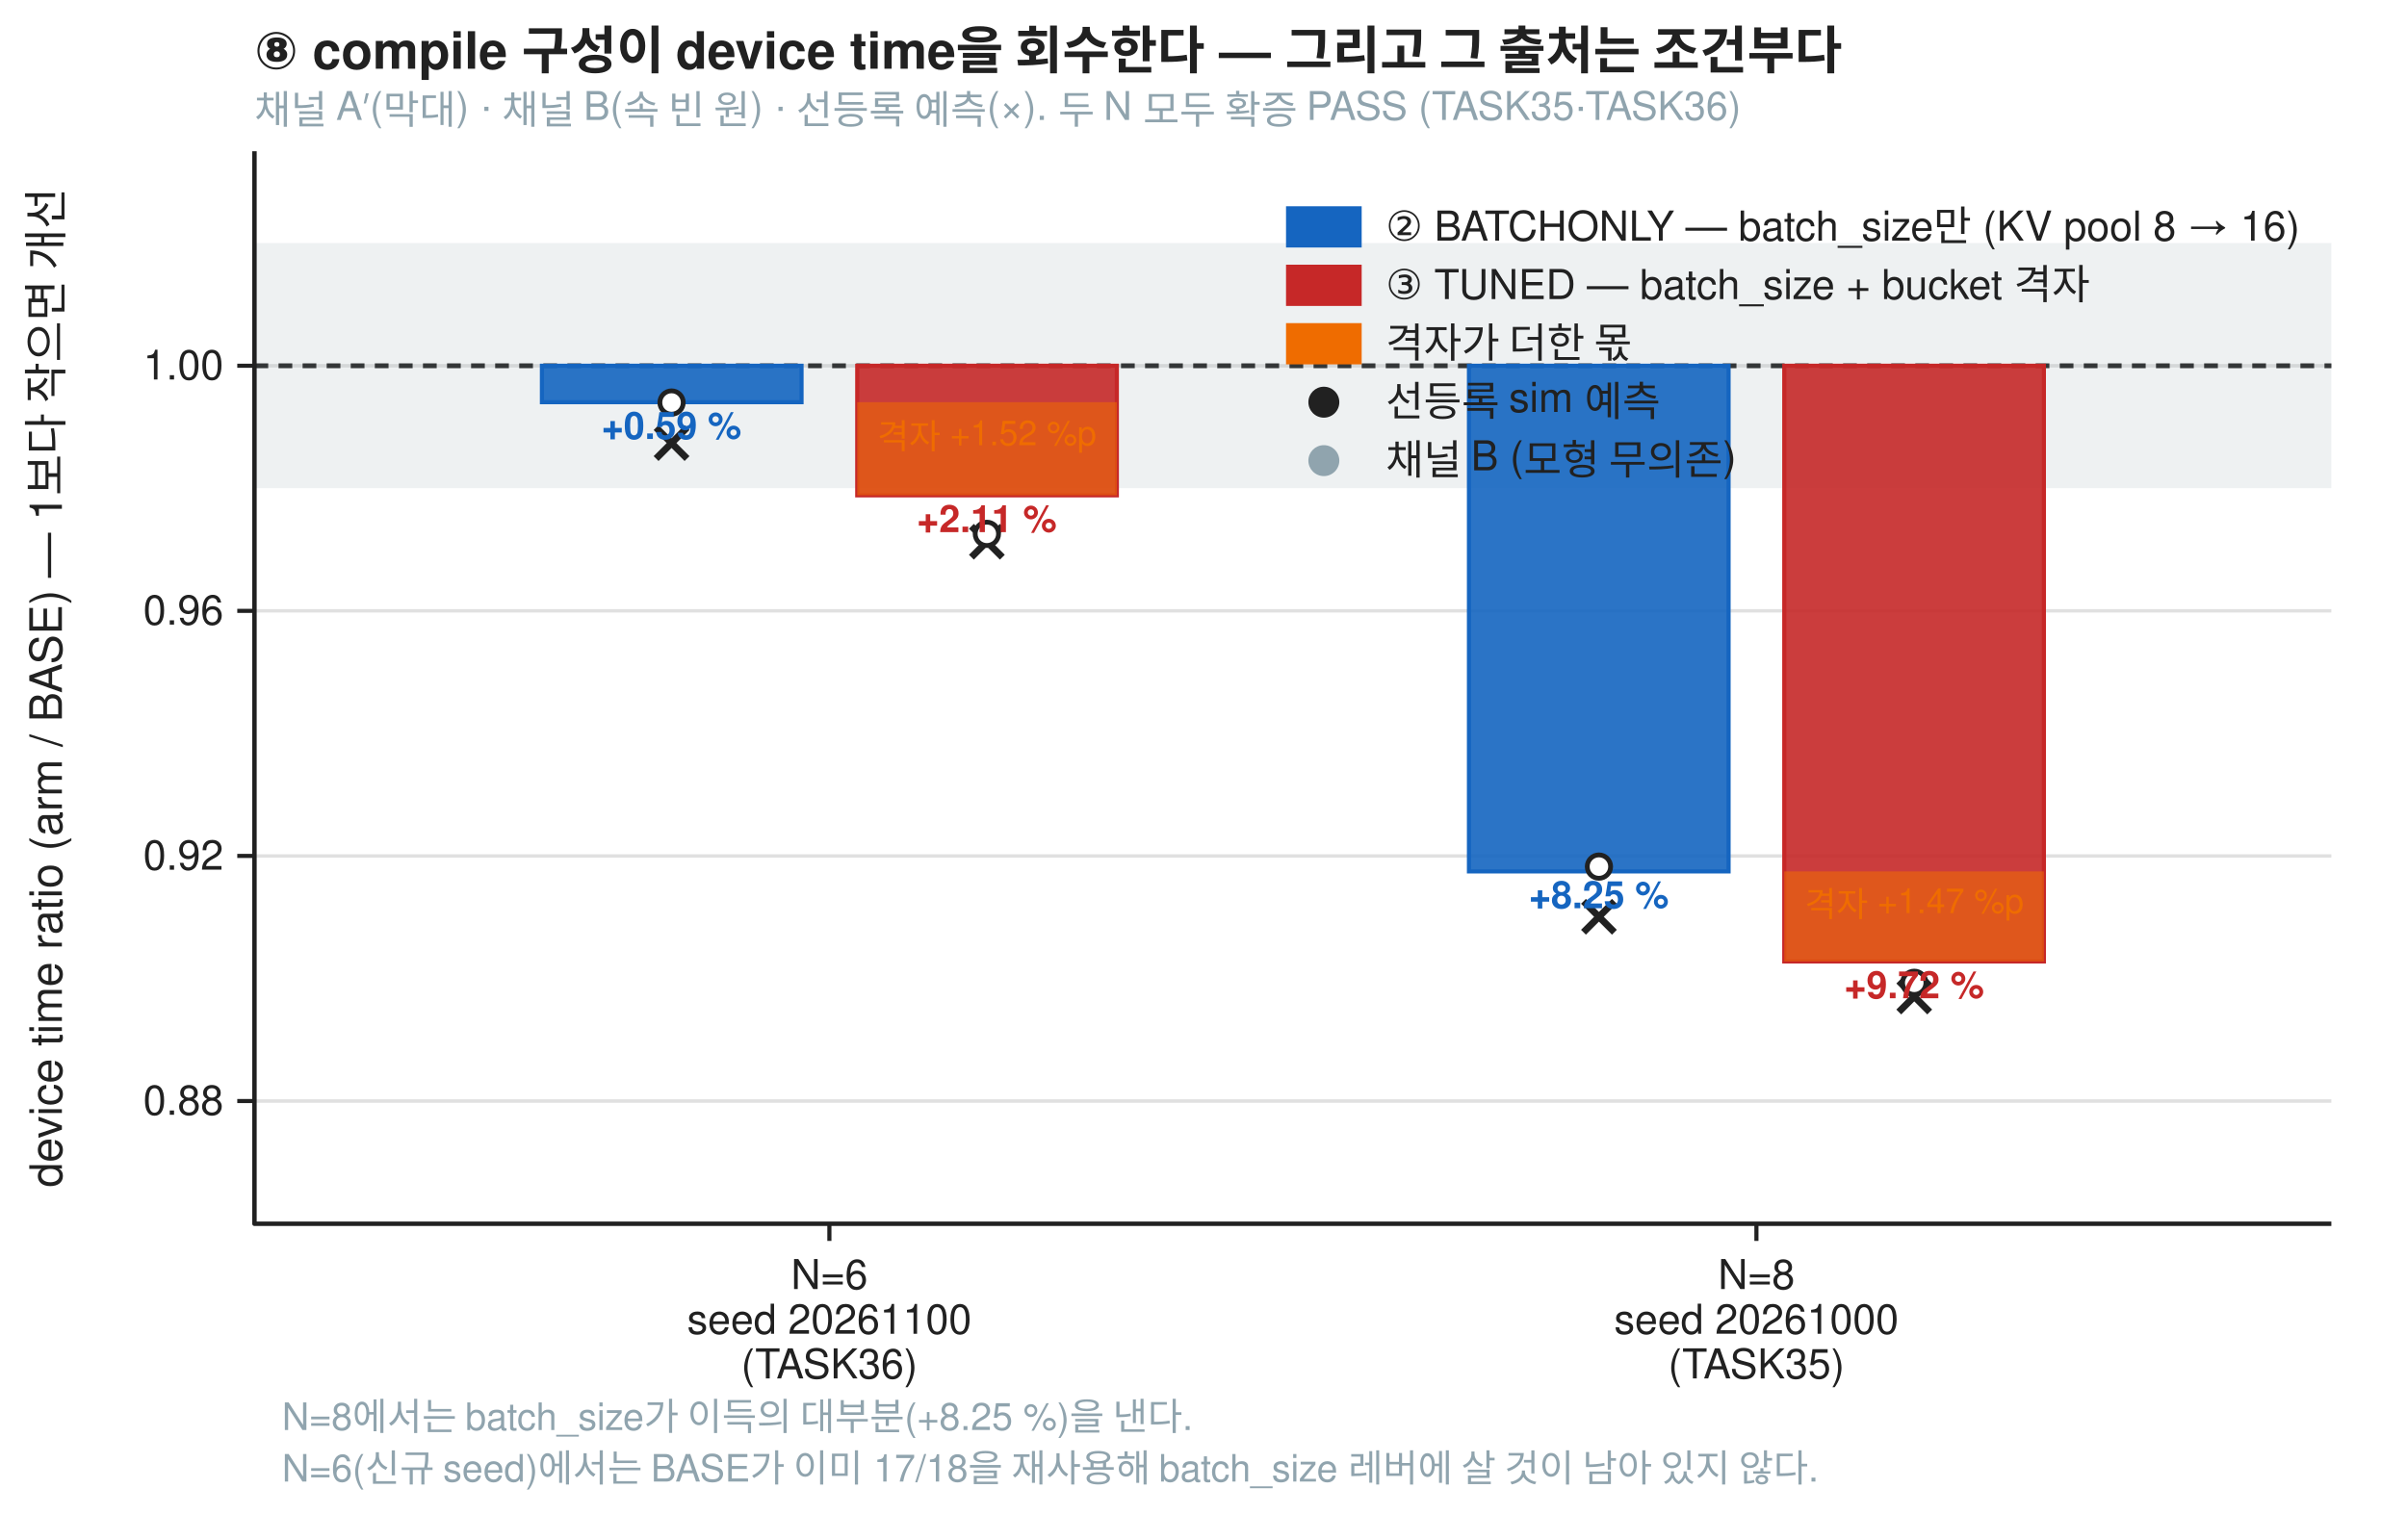
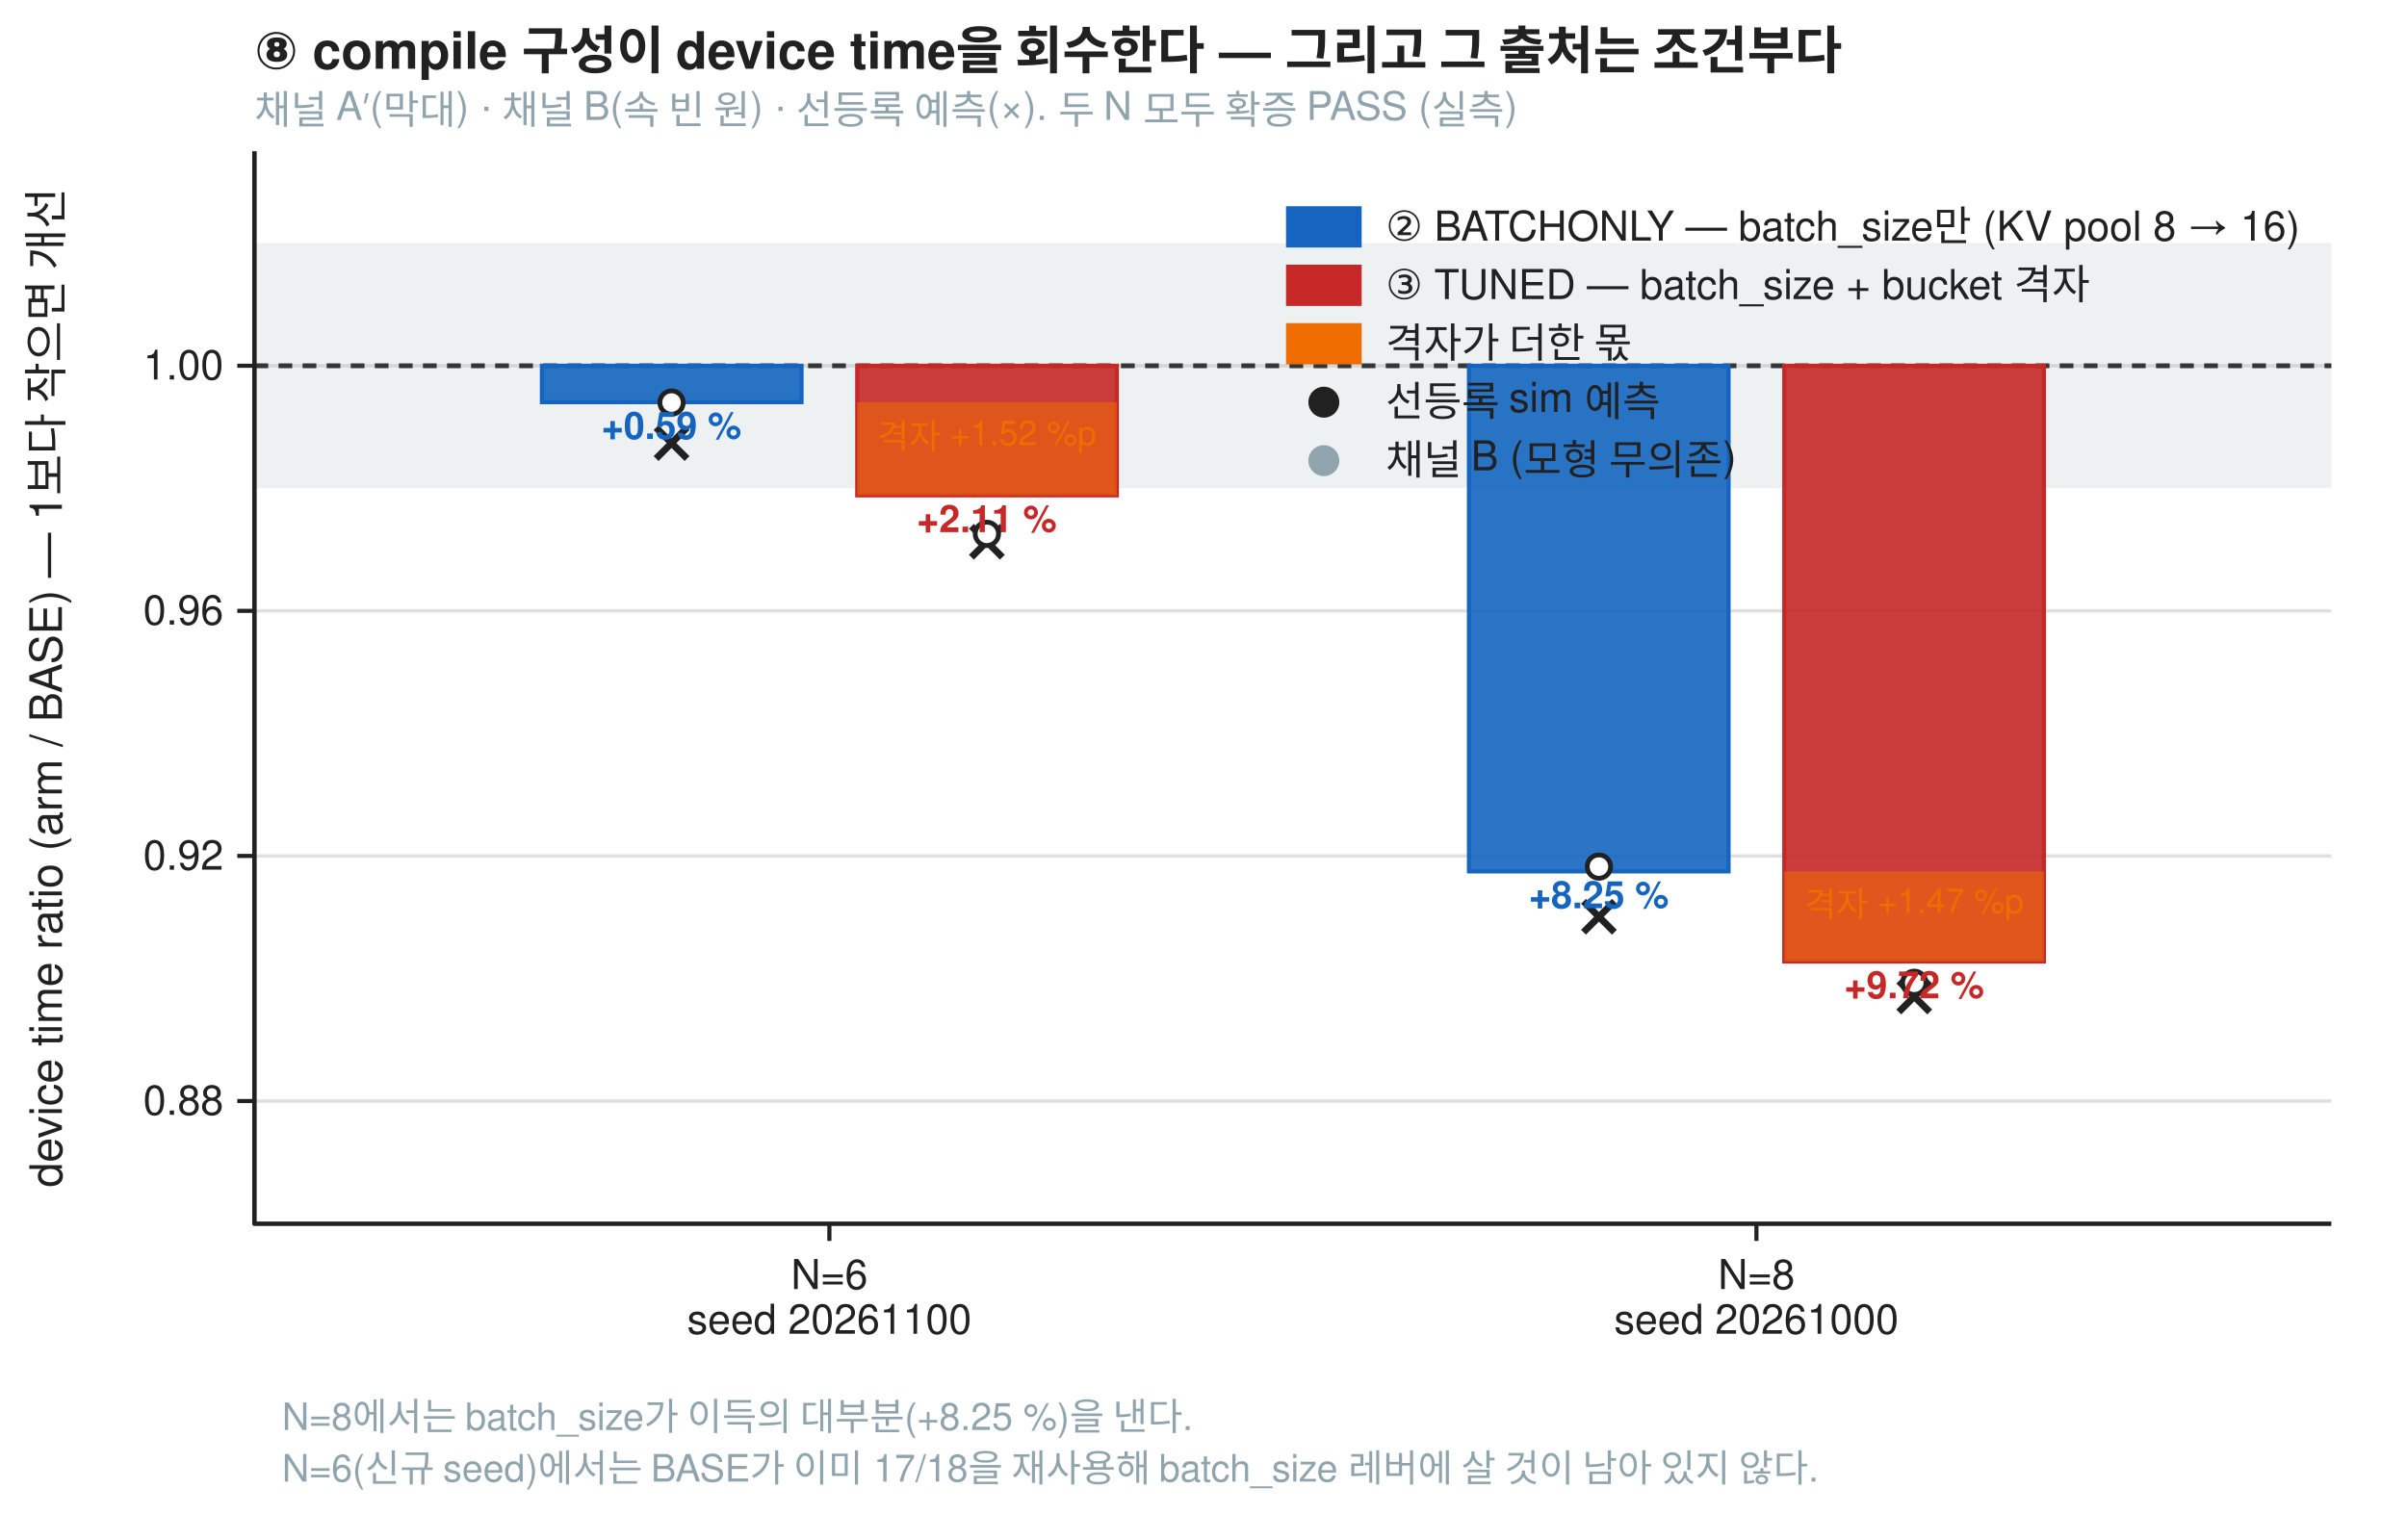
<svg xmlns="http://www.w3.org/2000/svg" width="700" height="448" viewBox="0 0 700 448">
  <rect width="700" height="448" fill="#ffffff" />
  <path d="M74.0,320.3 L678.0,320.3" fill="none" stroke="#e0e0e0" stroke-width="1" stroke-opacity="1.0" stroke-linejoin="round" />
  <path d="M74.0,249.0 L678.0,249.0" fill="none" stroke="#e0e0e0" stroke-width="1" stroke-opacity="1.0" stroke-linejoin="round" />
  <path d="M74.0,177.7 L678.0,177.7" fill="none" stroke="#e0e0e0" stroke-width="1" stroke-opacity="1.0" stroke-linejoin="round" />
  <path d="M74.0,106.4 L678.0,106.4" fill="none" stroke="#e0e0e0" stroke-width="1" stroke-opacity="1.0" stroke-linejoin="round" />
  <path d="M74.0,106.4 L678.0,106.4" fill="none" stroke="#212121" stroke-width="1.4" stroke-opacity="1.0" stroke-linejoin="round" stroke-dasharray="4 3" />
  <rect x="74.0" y="70.7" width="604.0" height="71.3" fill="#90a4ae" fill-opacity="0.16" />
  <rect x="157.6" y="106.4" width="75.5" height="10.6" fill="#1565c0" fill-opacity="0.9" stroke="#1565c0" stroke-width="1.2" />
  <rect x="249.3" y="106.4" width="75.5" height="37.7" fill="#c62828" fill-opacity="0.9" stroke="#c62828" stroke-width="1.2" />
  <rect x="249.3" y="117.0" width="75.5" height="27.1" fill="#ef6c00" fill-opacity="0.55" />
  <path d="M190.8,124.4 L199.8,133.4" fill="none" stroke="#212121" stroke-width="2" stroke-opacity="1.0" stroke-linejoin="round" />
  <path d="M190.8,133.4 L199.8,124.4" fill="none" stroke="#212121" stroke-width="2" stroke-opacity="1.0" stroke-linejoin="round" />
  <path d="M282.5,153.1 L291.5,162.1" fill="none" stroke="#212121" stroke-width="2" stroke-opacity="1.0" stroke-linejoin="round" />
  <path d="M282.5,162.1 L291.5,153.1" fill="none" stroke="#212121" stroke-width="2" stroke-opacity="1.0" stroke-linejoin="round" />
  <circle cx="195.3" cy="117.1" r="3.4" fill="#ffffff" stroke="#212121" stroke-width="1.4" />
  <circle cx="287.0" cy="155.3" r="3.4" fill="#ffffff" stroke="#212121" stroke-width="1.4" />
  <text x="195.3" y="127.7" font-size="11" text-anchor="middle" fill="#1565c0" font-weight="bold" font-family="Helvetica,Arial,sans-serif">+0.59 %</text>
  <text x="287.0" y="154.8" font-size="11" text-anchor="middle" fill="#c62828" font-weight="bold" font-family="Helvetica,Arial,sans-serif">+2.11 %</text>
  <text x="287.0" y="130.5" font-size="10" text-anchor="middle" fill="#ef6c00" font-weight="normal" font-family="Helvetica,Arial,sans-serif">격자 +1.52 %p</text>
  <rect x="427.2" y="106.4" width="75.5" height="147.1" fill="#1565c0" fill-opacity="0.9" stroke="#1565c0" stroke-width="1.2" />
  <rect x="518.9" y="106.4" width="75.5" height="173.3" fill="#c62828" fill-opacity="0.9" stroke="#c62828" stroke-width="1.2" />
  <rect x="518.9" y="253.5" width="75.5" height="26.2" fill="#ef6c00" fill-opacity="0.55" />
  <path d="M460.5,262.2 L469.5,271.2" fill="none" stroke="#212121" stroke-width="2" stroke-opacity="1.0" stroke-linejoin="round" />
  <path d="M460.5,271.2 L469.5,262.2" fill="none" stroke="#212121" stroke-width="2" stroke-opacity="1.0" stroke-linejoin="round" />
  <path d="M552.2,285.4 L561.2,294.4" fill="none" stroke="#212121" stroke-width="2" stroke-opacity="1.0" stroke-linejoin="round" />
  <path d="M552.2,294.4 L561.2,285.4" fill="none" stroke="#212121" stroke-width="2" stroke-opacity="1.0" stroke-linejoin="round" />
  <circle cx="465.0" cy="252.1" r="3.4" fill="#ffffff" stroke="#212121" stroke-width="1.4" />
  <circle cx="556.7" cy="285.9" r="3.4" fill="#ffffff" stroke="#212121" stroke-width="1.4" />
  <text x="465.0" y="264.2" font-size="11" text-anchor="middle" fill="#1565c0" font-weight="bold" font-family="Helvetica,Arial,sans-serif">+8.25 %</text>
  <text x="556.7" y="290.4" font-size="11" text-anchor="middle" fill="#c62828" font-weight="bold" font-family="Helvetica,Arial,sans-serif">+9.72 %</text>
  <text x="556.7" y="266.6" font-size="10" text-anchor="middle" fill="#ef6c00" font-weight="normal" font-family="Helvetica,Arial,sans-serif">격자 +1.47 %p</text>
  <path d="M74.0,44.0 L74.0,356.0 L678.0,356.0" fill="none" stroke="#212121" stroke-width="1.3" stroke-opacity="1.0" stroke-linejoin="round" />
  <path d="M241.2,356.0 L241.2,361.0" fill="none" stroke="#212121" stroke-width="1.2" stroke-opacity="1.0" stroke-linejoin="round" />
  <text x="241.2" y="375.0" font-size="12" text-anchor="middle" fill="#212121" font-weight="normal" font-family="Helvetica,Arial,sans-serif">N=6</text>
  <text x="241.2" y="388.0" font-size="12" text-anchor="middle" fill="#212121" font-weight="normal" font-family="Helvetica,Arial,sans-serif">seed 20261100</text>
-   <text x="241.2" y="401.0" font-size="12" text-anchor="middle" fill="#212121" font-weight="normal" font-family="Helvetica,Arial,sans-serif">(TASK36)</text>
  <path d="M510.8,356.0 L510.8,361.0" fill="none" stroke="#212121" stroke-width="1.2" stroke-opacity="1.0" stroke-linejoin="round" />
  <text x="510.8" y="375.0" font-size="12" text-anchor="middle" fill="#212121" font-weight="normal" font-family="Helvetica,Arial,sans-serif">N=8</text>
  <text x="510.8" y="388.0" font-size="12" text-anchor="middle" fill="#212121" font-weight="normal" font-family="Helvetica,Arial,sans-serif">seed 20261000</text>
-   <text x="510.8" y="401.0" font-size="12" text-anchor="middle" fill="#212121" font-weight="normal" font-family="Helvetica,Arial,sans-serif">(TASK35)</text>
  <path d="M69.0,320.3 L74.0,320.3" fill="none" stroke="#212121" stroke-width="1.2" stroke-opacity="1.0" stroke-linejoin="round" />
  <text x="65.0" y="324.3" font-size="12" text-anchor="end" fill="#212121" font-weight="normal" font-family="Helvetica,Arial,sans-serif">0.88</text>
  <path d="M69.0,249.0 L74.0,249.0" fill="none" stroke="#212121" stroke-width="1.2" stroke-opacity="1.0" stroke-linejoin="round" />
  <text x="65.0" y="253.0" font-size="12" text-anchor="end" fill="#212121" font-weight="normal" font-family="Helvetica,Arial,sans-serif">0.92</text>
  <path d="M69.0,177.7 L74.0,177.7" fill="none" stroke="#212121" stroke-width="1.2" stroke-opacity="1.0" stroke-linejoin="round" />
  <text x="65.0" y="181.7" font-size="12" text-anchor="end" fill="#212121" font-weight="normal" font-family="Helvetica,Arial,sans-serif">0.96</text>
  <path d="M69.0,106.4 L74.0,106.4" fill="none" stroke="#212121" stroke-width="1.2" stroke-opacity="1.0" stroke-linejoin="round" />
  <text x="65.0" y="110.4" font-size="12" text-anchor="end" fill="#212121" font-weight="normal" font-family="Helvetica,Arial,sans-serif">1.00</text>
  <text x="18.0" y="200.0" font-size="13" text-anchor="middle" fill="#212121" font-weight="normal" font-family="Helvetica,Arial,sans-serif" transform="rotate(-90 18.0 200.0)">device time ratio (arm / BASE) — 1보다 작으면 개선</text>
  <text x="74.0" y="20.0" font-size="15" text-anchor="start" fill="#212121" font-weight="bold" font-family="Helvetica,Arial,sans-serif">⑧ compile 구성이 device time을 회수한다 — 그리고 그 출처는 조건부다</text>
-   <text x="74.0" y="36.0" font-size="11.5" text-anchor="start" fill="#90a4ae" font-weight="normal" font-family="Helvetica,Arial,sans-serif">채널 A′(막대) · 채널 B(속 빈 원) · 선등록 예측(×). 두 N 모두 확증 PASS (TASK35·TASK36)</text>
+   <text x="74.0" y="36.0" font-size="11.5" text-anchor="start" fill="#90a4ae" font-weight="normal" font-family="Helvetica,Arial,sans-serif">채널 A′(막대) · 채널 B(속 빈 원) · 선등록 예측(×). 두 N 모두 확증 PASS (실측)</text>
  <rect x="374.0" y="60.0" width="22.0" height="12.0" fill="#1565c0" fill-opacity="1.0" />
  <text x="403.0" y="70.0" font-size="12" text-anchor="start" fill="#212121" font-weight="normal" font-family="Helvetica,Arial,sans-serif">② BATCHONLY — batch_size만 (KV pool 8 → 16)</text>
  <rect x="374.0" y="77.0" width="22.0" height="12.0" fill="#c62828" fill-opacity="1.0" />
  <text x="403.0" y="87.0" font-size="12" text-anchor="start" fill="#212121" font-weight="normal" font-family="Helvetica,Arial,sans-serif">③ TUNED — batch_size + bucket 격자</text>
  <rect x="374.0" y="94.0" width="22.0" height="12.0" fill="#ef6c00" fill-opacity="1.0" />
  <text x="403.0" y="104.0" font-size="12" text-anchor="start" fill="#212121" font-weight="normal" font-family="Helvetica,Arial,sans-serif">격자가 더한 몫</text>
  <circle cx="385.0" cy="117.0" r="4.5" fill="#212121" stroke="#212121" stroke-width="0" />
  <text x="403.0" y="121.0" font-size="12" text-anchor="start" fill="#212121" font-weight="normal" font-family="Helvetica,Arial,sans-serif">선등록 sim 예측</text>
  <circle cx="385.0" cy="134.0" r="4.5" fill="#90a4ae" stroke="#90a4ae" stroke-width="0" />
  <text x="403.0" y="138.0" font-size="12" text-anchor="start" fill="#212121" font-weight="normal" font-family="Helvetica,Arial,sans-serif">채널 B (모형 무의존)</text>
  <text x="82.0" y="416.0" font-size="11" text-anchor="start" fill="#90a4ae" font-weight="normal" font-family="Helvetica,Arial,sans-serif">N=8에서는 batch_size가 이득의 대부분(+8.25 %)을 낸다.</text>
  <text x="82.0" y="431.0" font-size="11" text-anchor="start" fill="#90a4ae" font-weight="normal" font-family="Helvetica,Arial,sans-serif">N=6(신규 seed)에서는 BASE가 이미 17/18을 재사용해 batch_size 레버에 살 것이 남아 있지 않다.</text>
</svg>
